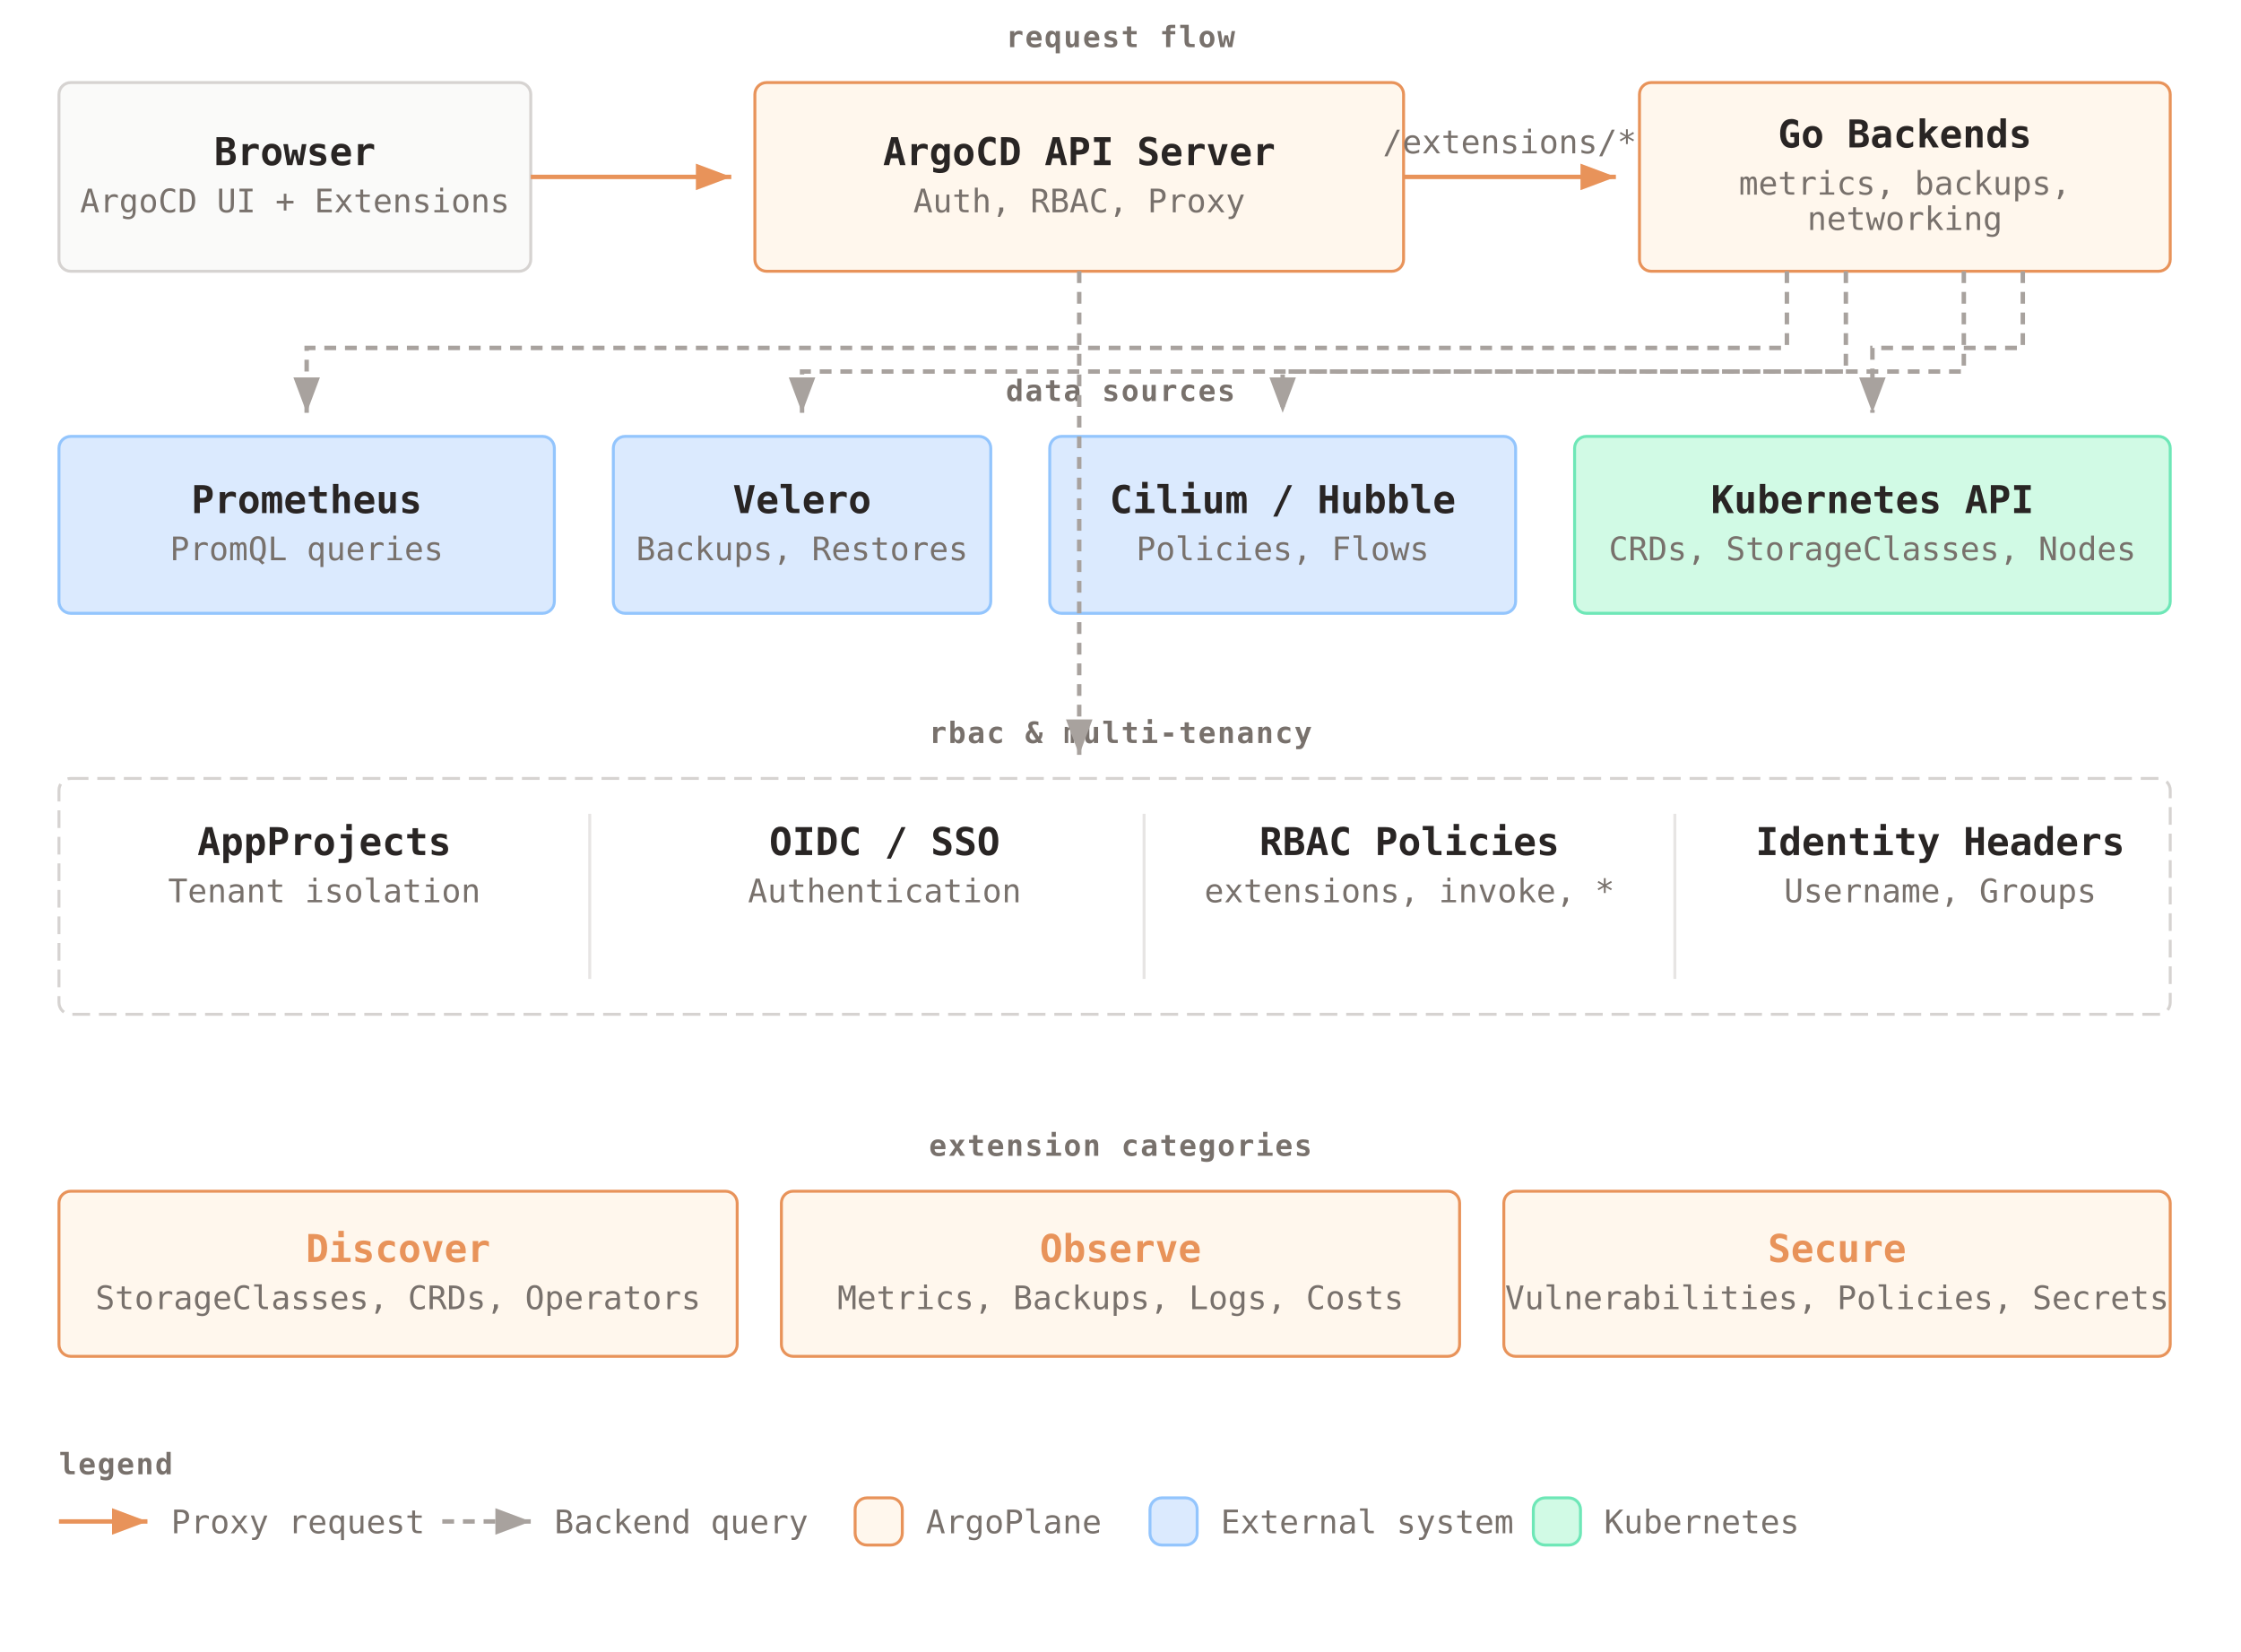
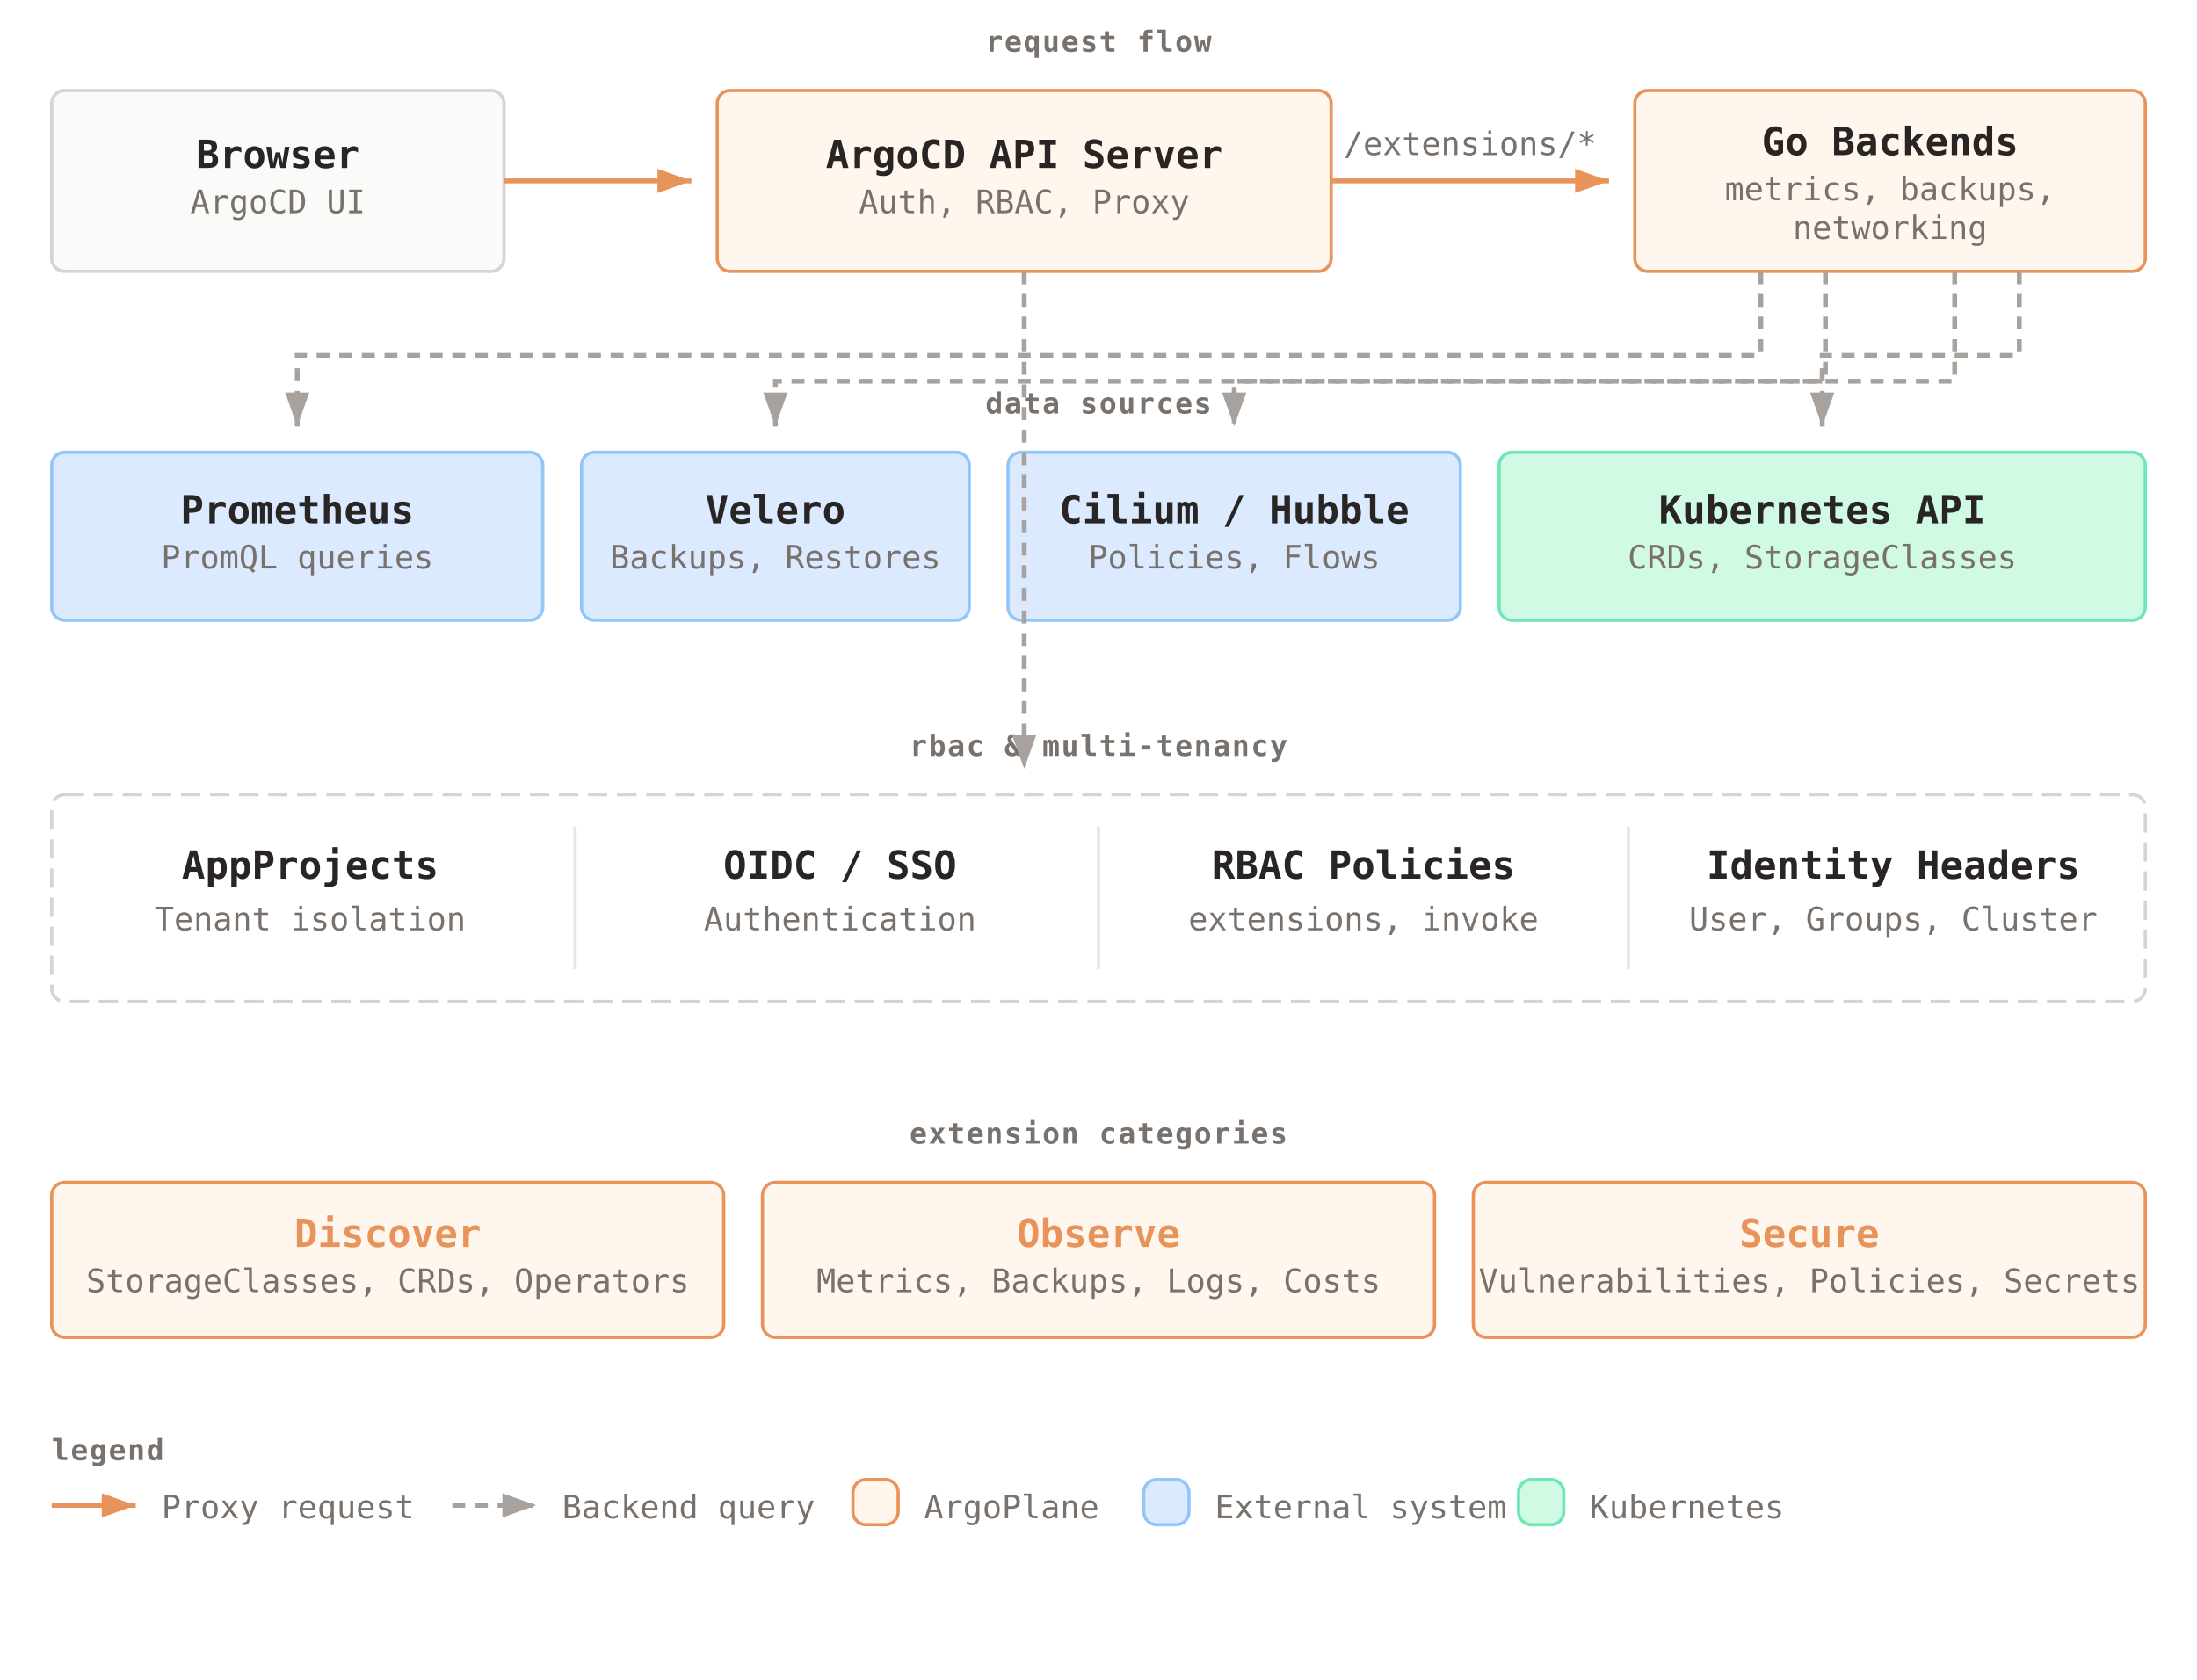
- <svg xmlns="http://www.w3.org/2000/svg" viewBox="0 0 760 560" font-family="'JetBrains Mono', 'SF Mono', monospace" font-size="12">
+ <svg xmlns="http://www.w3.org/2000/svg" viewBox="0 0 680 520" font-family="'JetBrains Mono', 'SF Mono', monospace" font-size="11">
  <style>
    .box { stroke-width: 1; }
    .box-orange { fill: #FFF7ED; stroke: #E8935A; rx: 4; ry: 4; }
    .box-gray { fill: #FAFAF9; stroke: #D6D3D1; rx: 4; ry: 4; }
    .box-blue { fill: #DBEAFE; stroke: #93C5FD; rx: 4; ry: 4; }
    .box-green { fill: #D1FAE5; stroke: #6EE7B7; rx: 4; ry: 4; }
-     .label { fill: #78716C; font-size: 10; text-transform: uppercase; letter-spacing: 0.05em; font-weight: 600; }
-     .title { fill: #292524; font-weight: 600; font-size: 13; }
-     .sub { fill: #78716C; font-size: 11; }
+     .label { fill: #78716C; font-size: 9; text-transform: uppercase; letter-spacing: 0.05em; font-weight: 600; }
+     .title { fill: #292524; font-weight: 600; font-size: 12; }
+     .sub { fill: #78716C; font-size: 10; }
    .arrow { stroke: #A8A29E; stroke-width: 1.5; fill: none; marker-end: url(#ah); }
    .arrow-o { stroke: #E8935A; stroke-width: 1.5; fill: none; marker-end: url(#aho); }
    .dash { stroke-dasharray: 4 3; }
    .region { fill: none; stroke: #D6D3D1; stroke-width: 1; stroke-dasharray: 6 3; rx: 4; ry: 4; }
+     .sep { stroke: #E7E5E4; stroke-width: 1; }
  </style>
  <defs>
-     <marker id="ah" markerWidth="8" markerHeight="6" refX="8" refY="3" orient="auto">
-       <polygon points="0 0, 8 3, 0 6" fill="#A8A29E" />
+     <marker id="ah" markerWidth="7" markerHeight="5" refX="7" refY="2.5" orient="auto">
+       <polygon points="0 0, 7 2.5, 0 5" fill="#A8A29E" />
    </marker>
-     <marker id="aho" markerWidth="8" markerHeight="6" refX="8" refY="3" orient="auto">
-       <polygon points="0 0, 8 3, 0 6" fill="#E8935A" />
+     <marker id="aho" markerWidth="7" markerHeight="5" refX="7" refY="2.5" orient="auto">
+       <polygon points="0 0, 7 2.5, 0 5" fill="#E8935A" />
    </marker>
  </defs>
-   <text x="380" y="16" text-anchor="middle" class="label">request flow</text>
-   <rect x="20" y="28" width="160" height="64" class="box box-gray" />
-   <text x="100" y="56" text-anchor="middle" class="title">Browser</text>
-   <text x="100" y="72" text-anchor="middle" class="sub">ArgoCD UI + Extensions</text>
-   <line x1="180" y1="60" x2="248" y2="60" class="arrow-o" />
-   <rect x="256" y="28" width="220" height="64" class="box box-orange" />
-   <text x="366" y="56" text-anchor="middle" class="title">ArgoCD API Server</text>
-   <text x="366" y="72" text-anchor="middle" class="sub">Auth, RBAC, Proxy</text>
-   <line x1="476" y1="60" x2="548" y2="60" class="arrow-o" />
-   <text x="512" y="52" text-anchor="middle" class="sub" font-size="10">/extensions/*</text>
-   <rect x="556" y="28" width="180" height="64" class="box box-orange" />
-   <text x="646" y="50" text-anchor="middle" class="title">Go Backends</text>
-   <text x="646" y="66" text-anchor="middle" class="sub">metrics, backups,</text>
-   <text x="646" y="78" text-anchor="middle" class="sub">networking</text>
-   <text x="380" y="136" text-anchor="middle" class="label">data sources</text>
-   <rect x="20" y="148" width="168" height="60" class="box box-blue" />
-   <text x="104" y="174" text-anchor="middle" class="title">Prometheus</text>
-   <text x="104" y="190" text-anchor="middle" class="sub">PromQL queries</text>
-   <rect x="208" y="148" width="128" height="60" class="box box-blue" />
-   <text x="272" y="174" text-anchor="middle" class="title">Velero</text>
-   <text x="272" y="190" text-anchor="middle" class="sub">Backups, Restores</text>
-   <rect x="356" y="148" width="158" height="60" class="box box-blue" />
-   <text x="435" y="174" text-anchor="middle" class="title">Cilium / Hubble</text>
-   <text x="435" y="190" text-anchor="middle" class="sub">Policies, Flows</text>
-   <rect x="534" y="148" width="202" height="60" class="box box-green" />
-   <text x="635" y="174" text-anchor="middle" class="title">Kubernetes API</text>
-   <text x="635" y="190" text-anchor="middle" class="sub">CRDs, StorageClasses, Nodes</text>
-   <path d="M 606 92 L 606 118 L 104 118 L 104 140" class="arrow dash" />
-   <path d="M 626 92 L 626 126 L 272 126 L 272 140" class="arrow dash" />
-   <path d="M 666 92 L 666 126 L 435 126 L 435 140" class="arrow dash" />
-   <path d="M 686 92 L 686 118 L 635 118 L 635 140" class="arrow dash" />
-   <text x="380" y="252" text-anchor="middle" class="label">rbac &amp; multi-tenancy</text>
-   <rect x="20" y="264" width="716" height="80" class="region" />
-   <text x="110" y="290" text-anchor="middle" class="title">AppProjects</text>
-   <text x="110" y="306" text-anchor="middle" class="sub">Tenant isolation</text>
-   <line x1="200" y1="276" x2="200" y2="332" stroke="#E7E5E4" stroke-width="1" />
-   <text x="300" y="290" text-anchor="middle" class="title">OIDC / SSO</text>
-   <text x="300" y="306" text-anchor="middle" class="sub">Authentication</text>
-   <line x1="388" y1="276" x2="388" y2="332" stroke="#E7E5E4" stroke-width="1" />
-   <text x="478" y="290" text-anchor="middle" class="title">RBAC Policies</text>
-   <text x="478" y="306" text-anchor="middle" class="sub">extensions, invoke, *</text>
-   <line x1="568" y1="276" x2="568" y2="332" stroke="#E7E5E4" stroke-width="1" />
-   <text x="658" y="290" text-anchor="middle" class="title">Identity Headers</text>
-   <text x="658" y="306" text-anchor="middle" class="sub">Username, Groups</text>
-   <path d="M 366 92 L 366 118 L 366 256" class="arrow" stroke-dasharray="4 3" />
-   <text x="380" y="392" text-anchor="middle" class="label">extension categories</text>
-   <rect x="20" y="404" width="230" height="56" class="box box-orange" />
-   <text x="135" y="428" text-anchor="middle" font-weight="600" font-size="13" fill="#E8935A">Discover</text>
-   <text x="135" y="444" text-anchor="middle" class="sub">StorageClasses, CRDs, Operators</text>
-   <rect x="265" y="404" width="230" height="56" class="box box-orange" />
-   <text x="380" y="428" text-anchor="middle" font-weight="600" font-size="13" fill="#E8935A">Observe</text>
-   <text x="380" y="444" text-anchor="middle" class="sub">Metrics, Backups, Logs, Costs</text>
-   <rect x="510" y="404" width="226" height="56" class="box box-orange" />
-   <text x="623" y="428" text-anchor="middle" font-weight="600" font-size="13" fill="#E8935A">Secure</text>
-   <text x="623" y="444" text-anchor="middle" class="sub">Vulnerabilities, Policies, Secrets</text>
-   <text x="20" y="500" class="label">legend</text>
-   <line x1="20" y1="516" x2="50" y2="516" class="arrow-o" />
-   <text x="58" y="520" class="sub">Proxy request</text>
-   <line x1="150" y1="516" x2="180" y2="516" class="arrow dash" />
-   <text x="188" y="520" class="sub">Backend query</text>
-   <rect x="290" y="508" width="16" height="16" class="box box-orange" />
-   <text x="314" y="520" class="sub">ArgoPlane</text>
-   <rect x="390" y="508" width="16" height="16" class="box box-blue" />
-   <text x="414" y="520" class="sub">External system</text>
-   <rect x="520" y="508" width="16" height="16" class="box box-green" />
-   <text x="544" y="520" class="sub">Kubernetes</text>
+   <text x="340" y="16" text-anchor="middle" class="label">request flow</text>
+   <rect x="16" y="28" width="140" height="56" class="box box-gray" />
+   <text x="86" y="52" text-anchor="middle" class="title">Browser</text>
+   <text x="86" y="66" text-anchor="middle" class="sub">ArgoCD UI</text>
+   <line x1="156" y1="56" x2="214" y2="56" class="arrow-o" />
+   <rect x="222" y="28" width="190" height="56" class="box box-orange" />
+   <text x="317" y="52" text-anchor="middle" class="title">ArgoCD API Server</text>
+   <text x="317" y="66" text-anchor="middle" class="sub">Auth, RBAC, Proxy</text>
+   <line x1="412" y1="56" x2="498" y2="56" class="arrow-o" />
+   <text x="455" y="48" text-anchor="middle" class="sub" font-size="9">/extensions/*</text>
+   <rect x="506" y="28" width="158" height="56" class="box box-orange" />
+   <text x="585" y="48" text-anchor="middle" class="title">Go Backends</text>
+   <text x="585" y="62" text-anchor="middle" class="sub">metrics, backups,</text>
+   <text x="585" y="74" text-anchor="middle" class="sub">networking</text>
+   <text x="340" y="128" text-anchor="middle" class="label">data sources</text>
+   <rect x="16" y="140" width="152" height="52" class="box box-blue" />
+   <text x="92" y="162" text-anchor="middle" class="title">Prometheus</text>
+   <text x="92" y="176" text-anchor="middle" class="sub">PromQL queries</text>
+   <rect x="180" y="140" width="120" height="52" class="box box-blue" />
+   <text x="240" y="162" text-anchor="middle" class="title">Velero</text>
+   <text x="240" y="176" text-anchor="middle" class="sub">Backups, Restores</text>
+   <rect x="312" y="140" width="140" height="52" class="box box-blue" />
+   <text x="382" y="162" text-anchor="middle" class="title">Cilium / Hubble</text>
+   <text x="382" y="176" text-anchor="middle" class="sub">Policies, Flows</text>
+   <rect x="464" y="140" width="200" height="52" class="box box-green" />
+   <text x="564" y="162" text-anchor="middle" class="title">Kubernetes API</text>
+   <text x="564" y="176" text-anchor="middle" class="sub">CRDs, StorageClasses</text>
+   <path d="M 545 84 L 545 110 L 92 110 L 92 132" class="arrow dash" />
+   <path d="M 565 84 L 565 118 L 240 118 L 240 132" class="arrow dash" />
+   <path d="M 605 84 L 605 118 L 382 118 L 382 132" class="arrow dash" />
+   <path d="M 625 84 L 625 110 L 564 110 L 564 132" class="arrow dash" />
+   <text x="340" y="234" text-anchor="middle" class="label">rbac &amp; multi-tenancy</text>
+   <rect x="16" y="246" width="648" height="64" class="region" />
+   <text x="96" y="272" text-anchor="middle" class="title">AppProjects</text>
+   <text x="96" y="288" text-anchor="middle" class="sub">Tenant isolation</text>
+   <line x1="178" y1="256" x2="178" y2="300" class="sep" />
+   <text x="260" y="272" text-anchor="middle" class="title">OIDC / SSO</text>
+   <text x="260" y="288" text-anchor="middle" class="sub">Authentication</text>
+   <line x1="340" y1="256" x2="340" y2="300" class="sep" />
+   <text x="422" y="272" text-anchor="middle" class="title">RBAC Policies</text>
+   <text x="422" y="288" text-anchor="middle" class="sub">extensions, invoke</text>
+   <line x1="504" y1="256" x2="504" y2="300" class="sep" />
+   <text x="586" y="272" text-anchor="middle" class="title">Identity Headers</text>
+   <text x="586" y="288" text-anchor="middle" class="sub">User, Groups, Cluster</text>
+   <path d="M 317 84 L 317 238" class="arrow dash" />
+   <text x="340" y="354" text-anchor="middle" class="label">extension categories</text>
+   <rect x="16" y="366" width="208" height="48" class="box box-orange" />
+   <text x="120" y="386" text-anchor="middle" font-weight="600" font-size="12" fill="#E8935A">Discover</text>
+   <text x="120" y="400" text-anchor="middle" class="sub">StorageClasses, CRDs, Operators</text>
+   <rect x="236" y="366" width="208" height="48" class="box box-orange" />
+   <text x="340" y="386" text-anchor="middle" font-weight="600" font-size="12" fill="#E8935A">Observe</text>
+   <text x="340" y="400" text-anchor="middle" class="sub">Metrics, Backups, Logs, Costs</text>
+   <rect x="456" y="366" width="208" height="48" class="box box-orange" />
+   <text x="560" y="386" text-anchor="middle" font-weight="600" font-size="12" fill="#E8935A">Secure</text>
+   <text x="560" y="400" text-anchor="middle" class="sub">Vulnerabilities, Policies, Secrets</text>
+   <text x="16" y="452" class="label">legend</text>
+   <line x1="16" y1="466" x2="42" y2="466" class="arrow-o" />
+   <text x="50" y="470" class="sub">Proxy request</text>
+   <line x1="140" y1="466" x2="166" y2="466" class="arrow dash" />
+   <text x="174" y="470" class="sub">Backend query</text>
+   <rect x="264" y="458" width="14" height="14" class="box box-orange" />
+   <text x="286" y="470" class="sub">ArgoPlane</text>
+   <rect x="354" y="458" width="14" height="14" class="box box-blue" />
+   <text x="376" y="470" class="sub">External system</text>
+   <rect x="470" y="458" width="14" height="14" class="box box-green" />
+   <text x="492" y="470" class="sub">Kubernetes</text>
</svg>
